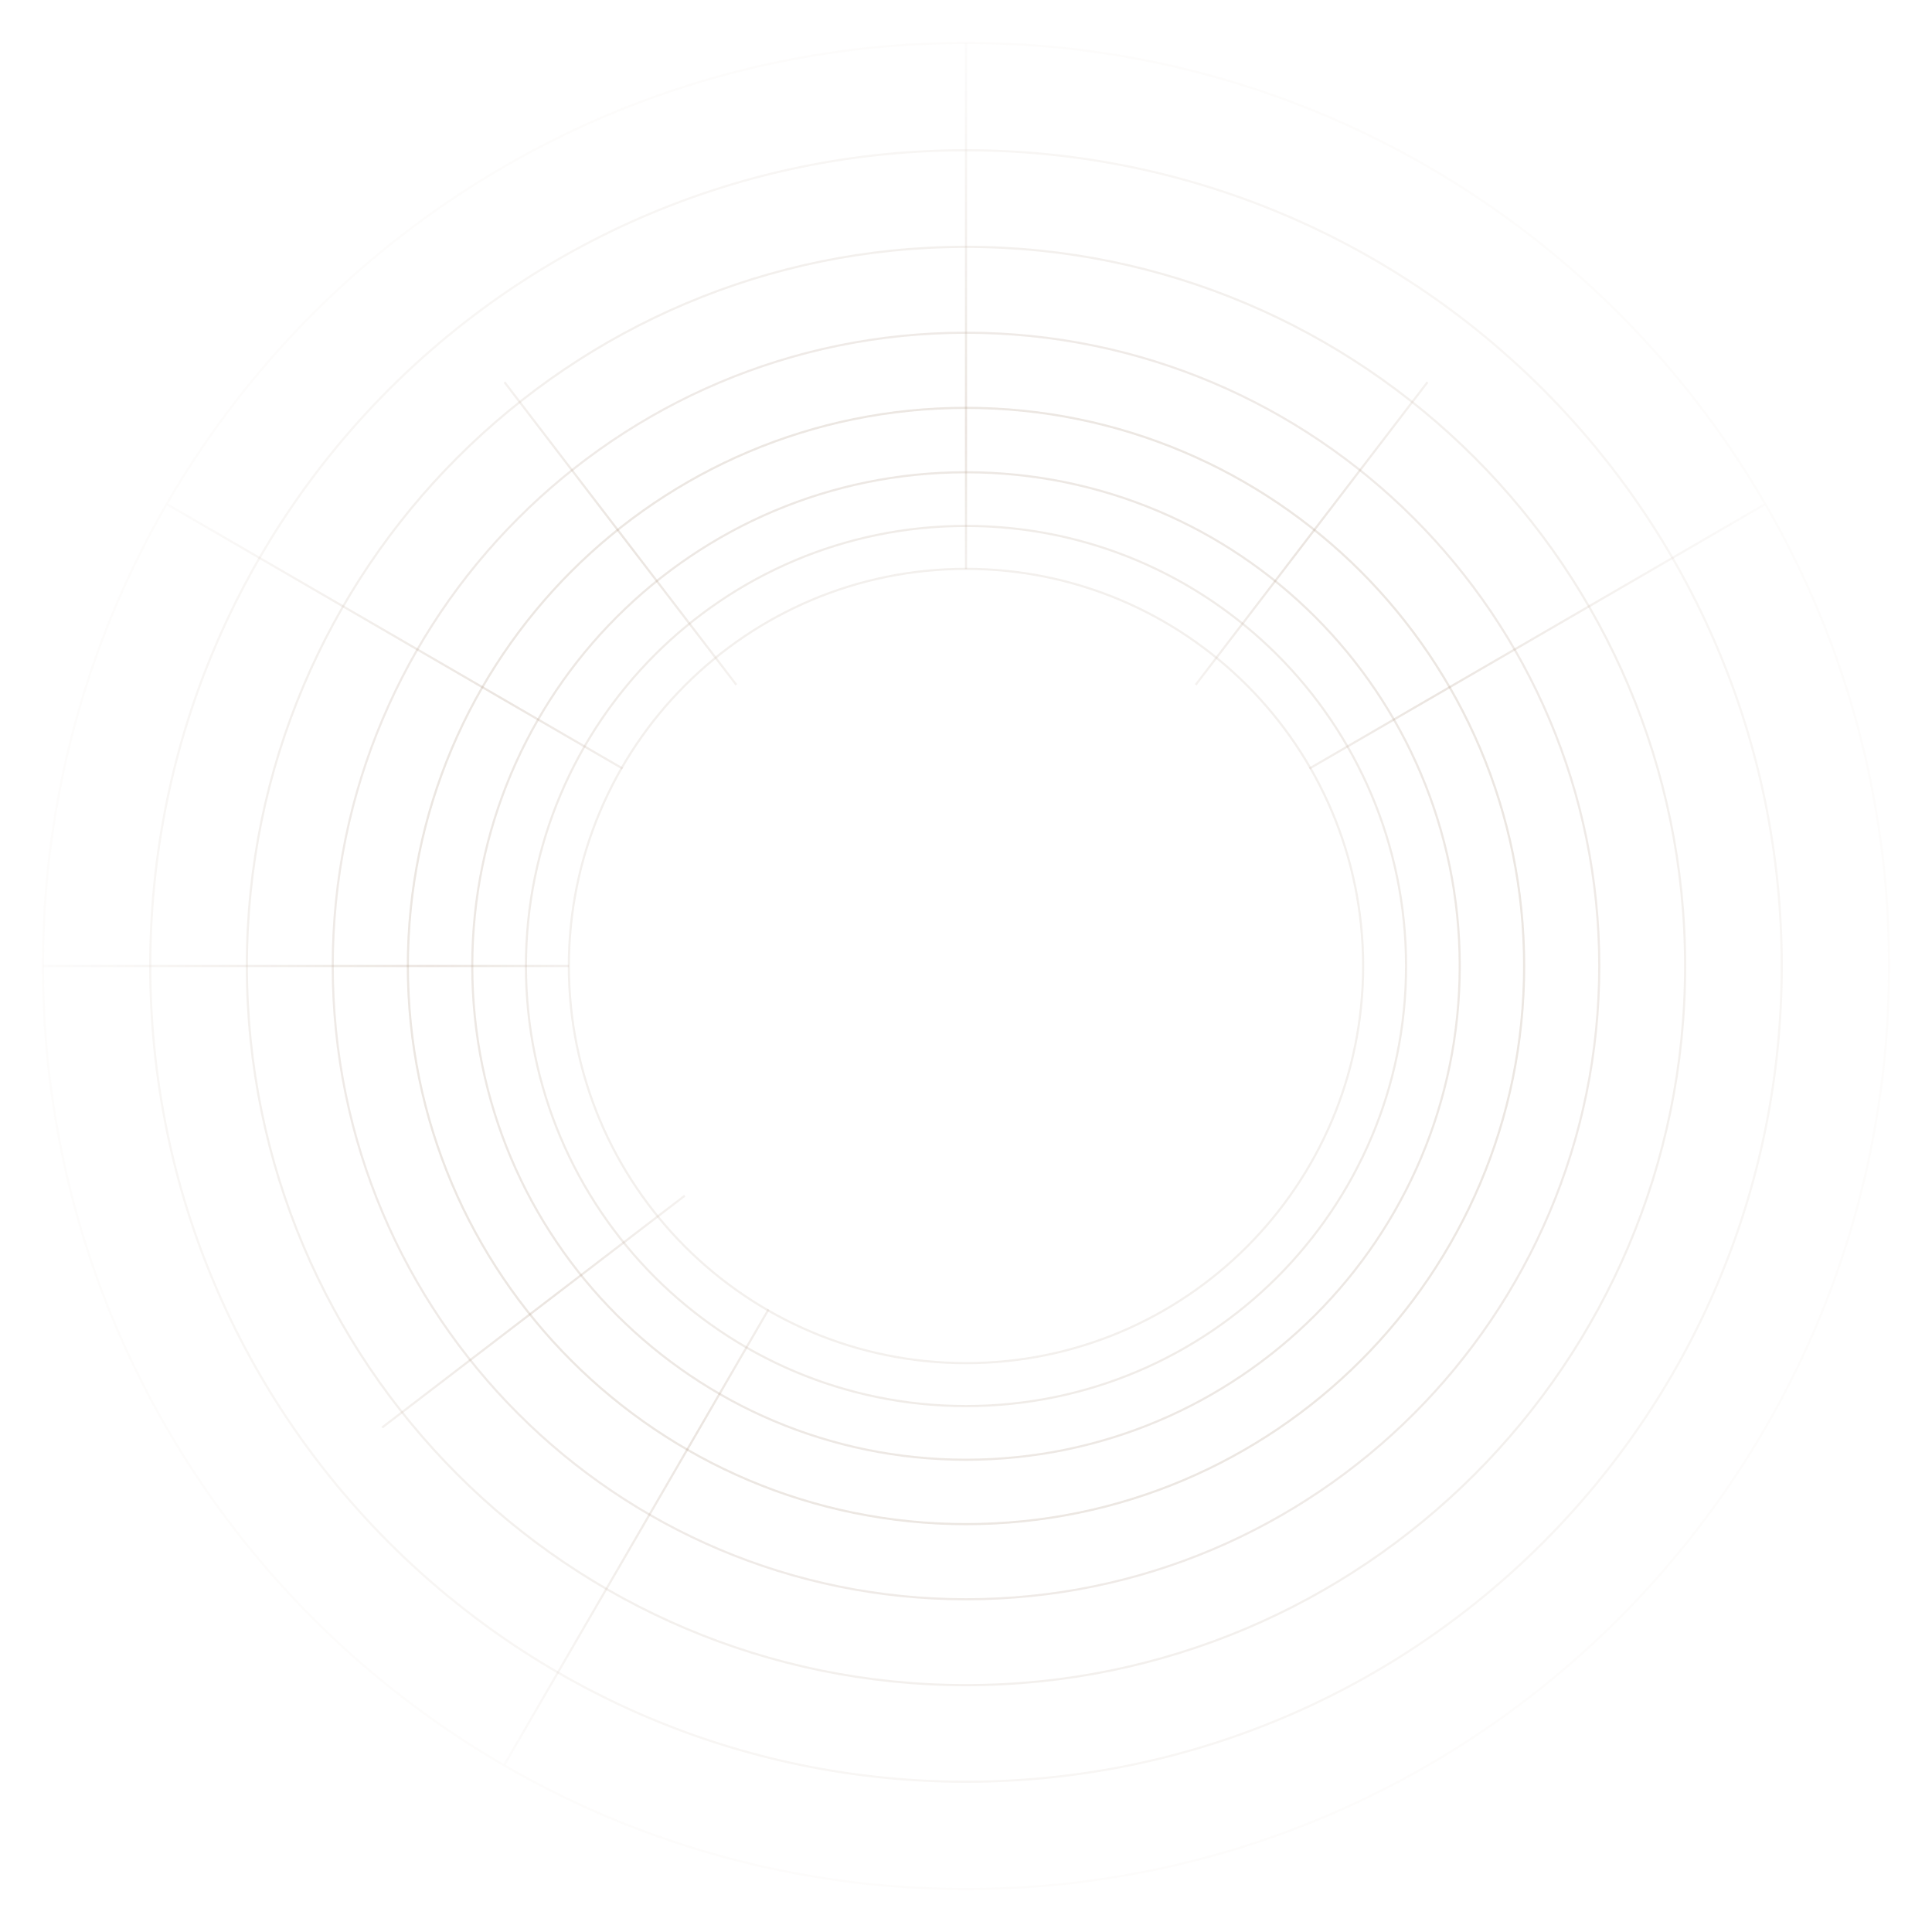
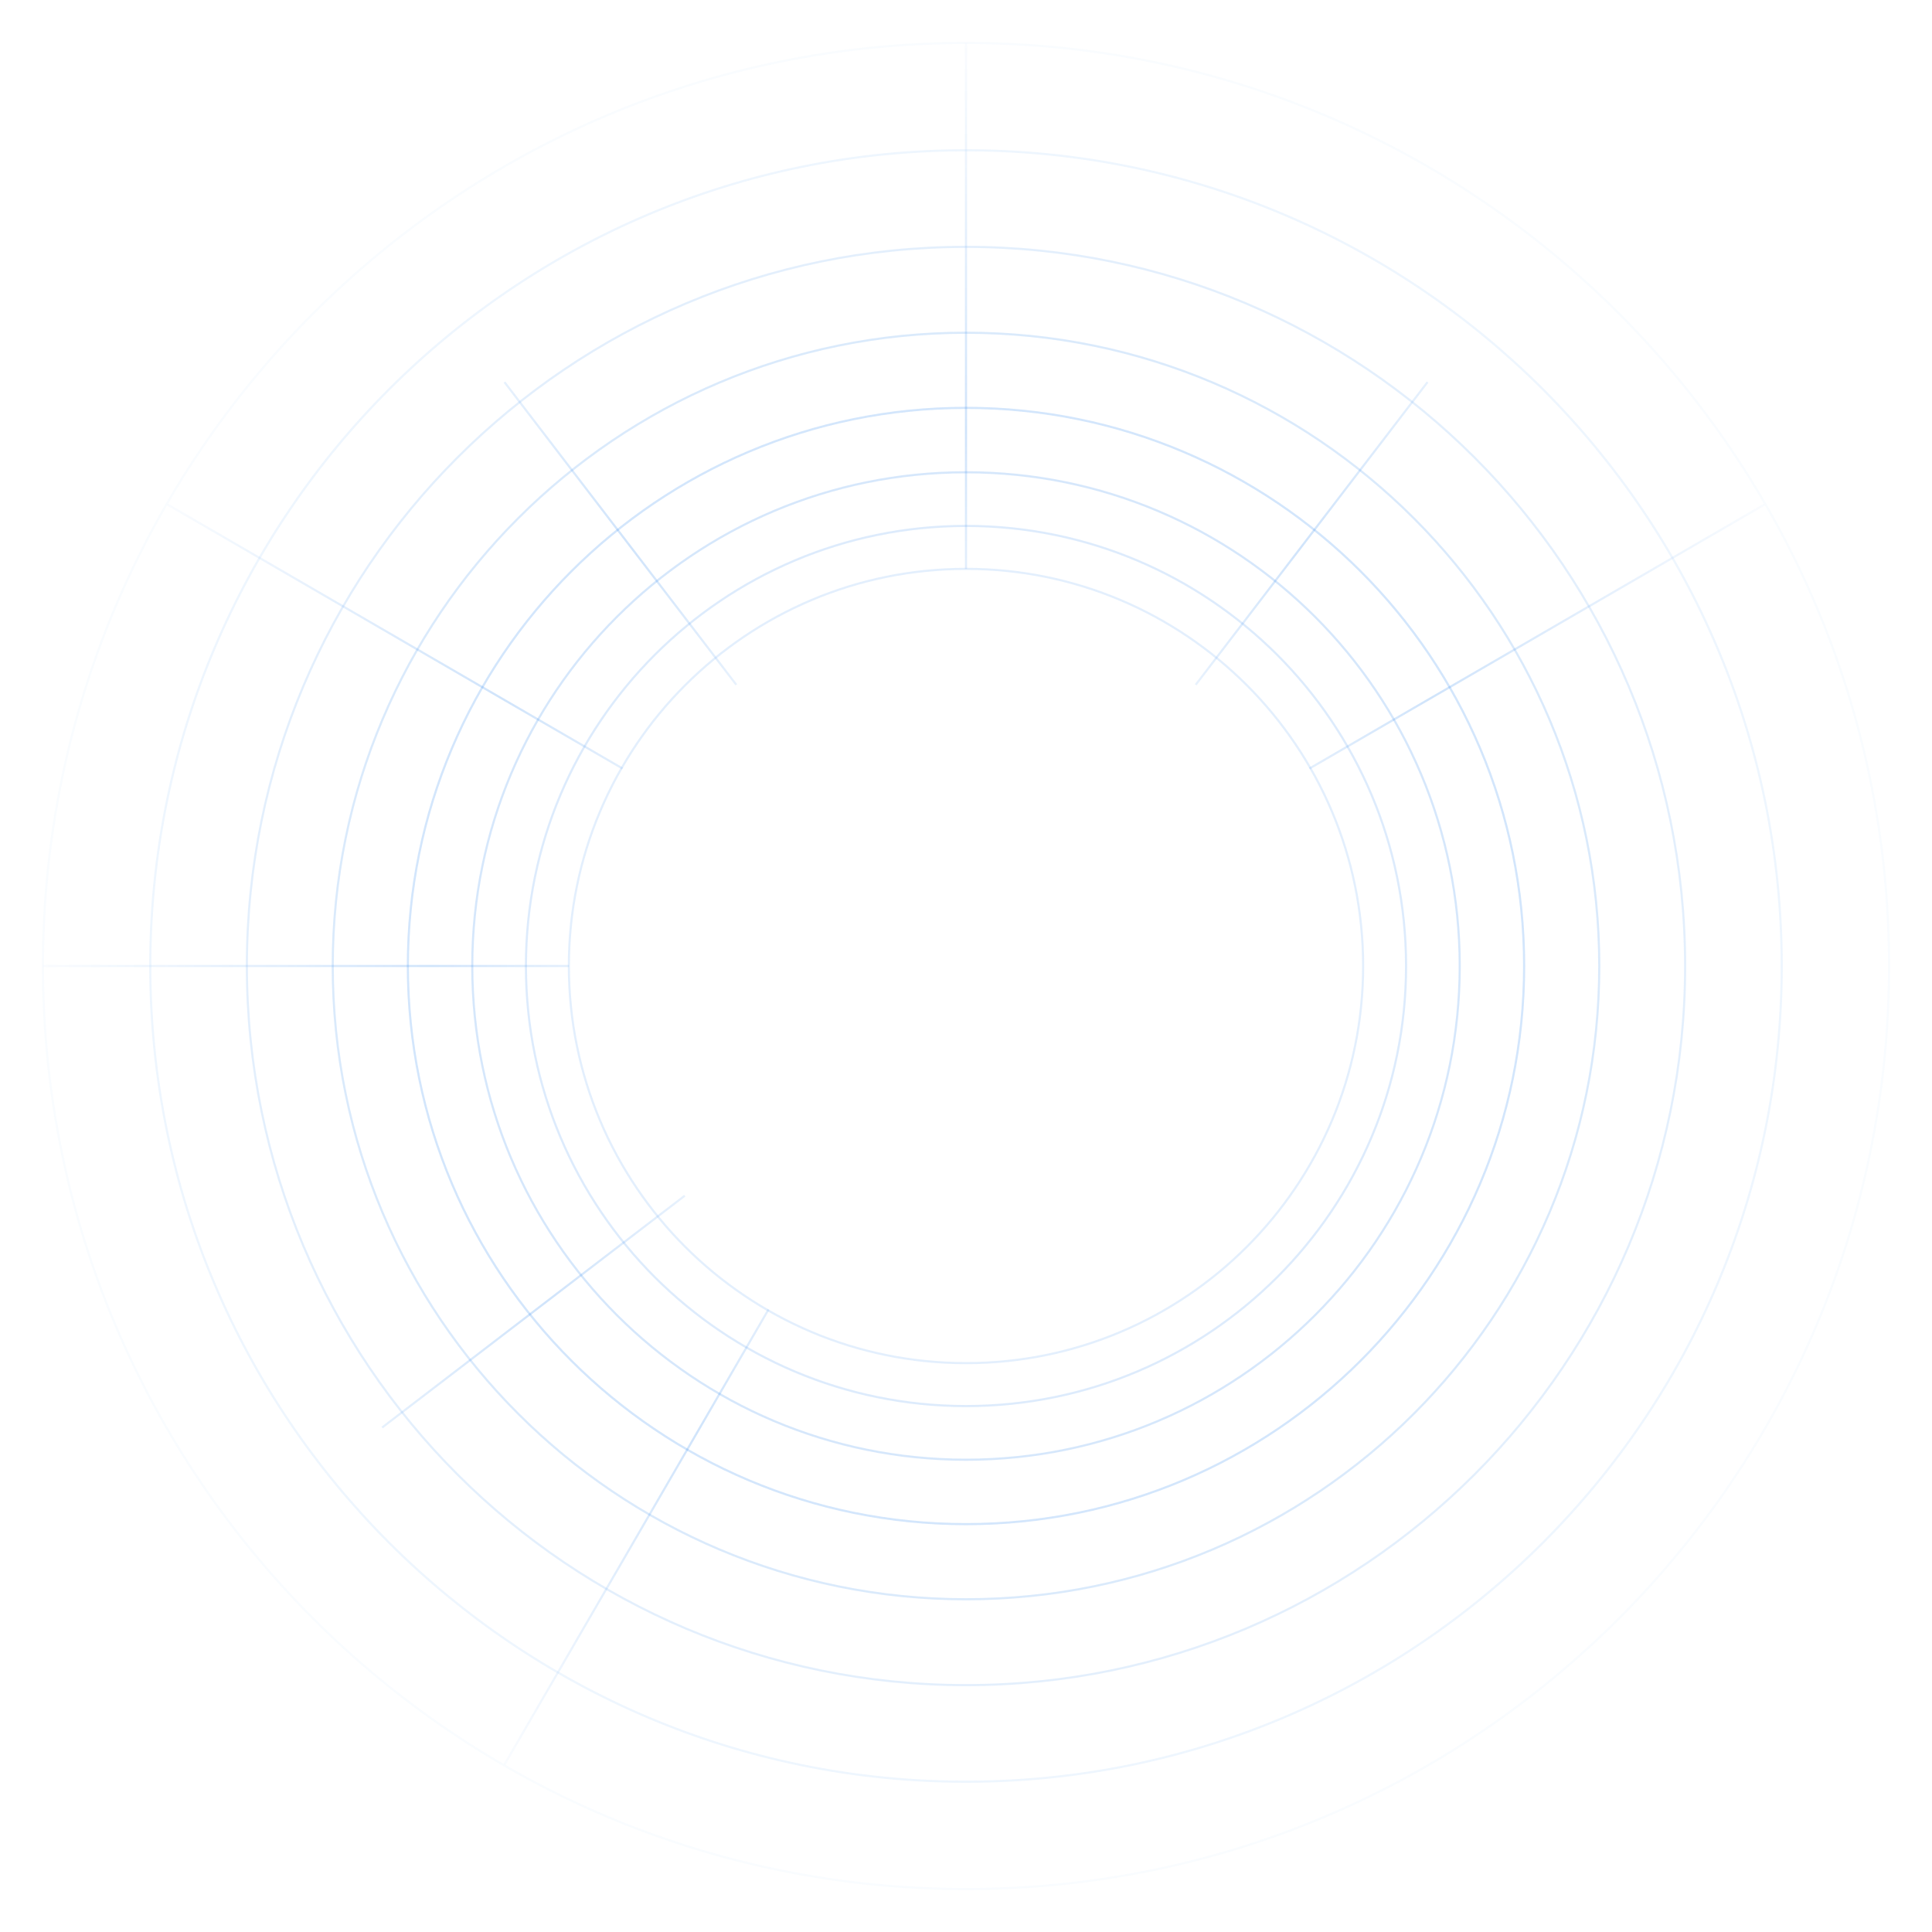
<svg xmlns="http://www.w3.org/2000/svg" width="900" height="900" viewBox="0 0 900 900" fill="none">
  <defs>
    <radialGradient id="fade">
      <stop offset=".2" stop-color="white" stop-opacity="0" />
      <stop offset=".55" stop-color="white" />
      <stop offset="1" stop-color="white" stop-opacity="0" />
    </radialGradient>
    <mask id="edge">
      <path fill="url(#fade)" d="M0 0h900v900H0z" />
    </mask>
  </defs>
-   <g mask="url(#edge)" stroke="#9e8064" stroke-opacity=".2" stroke-width="1">
+   <g mask="url(#edge)" stroke="#1678ee" stroke-opacity=".2" stroke-width="1">
    <circle cx="450" cy="450" r="185" />
    <circle cx="450" cy="450" r="205" />
    <circle cx="450" cy="450" r="230" />
    <circle cx="450" cy="450" r="260" />
    <circle cx="450" cy="450" r="295" />
    <circle cx="450" cy="450" r="335" />
    <circle cx="450" cy="450" r="380" />
    <circle cx="450" cy="450" r="430" />
    <path d="M450 20v245m-215-87 108 141M78 235l212 123M20 450h245M178 665l141-108M235 822l123-212M665 178 557 319M822 235 610 358" />
  </g>
</svg>
